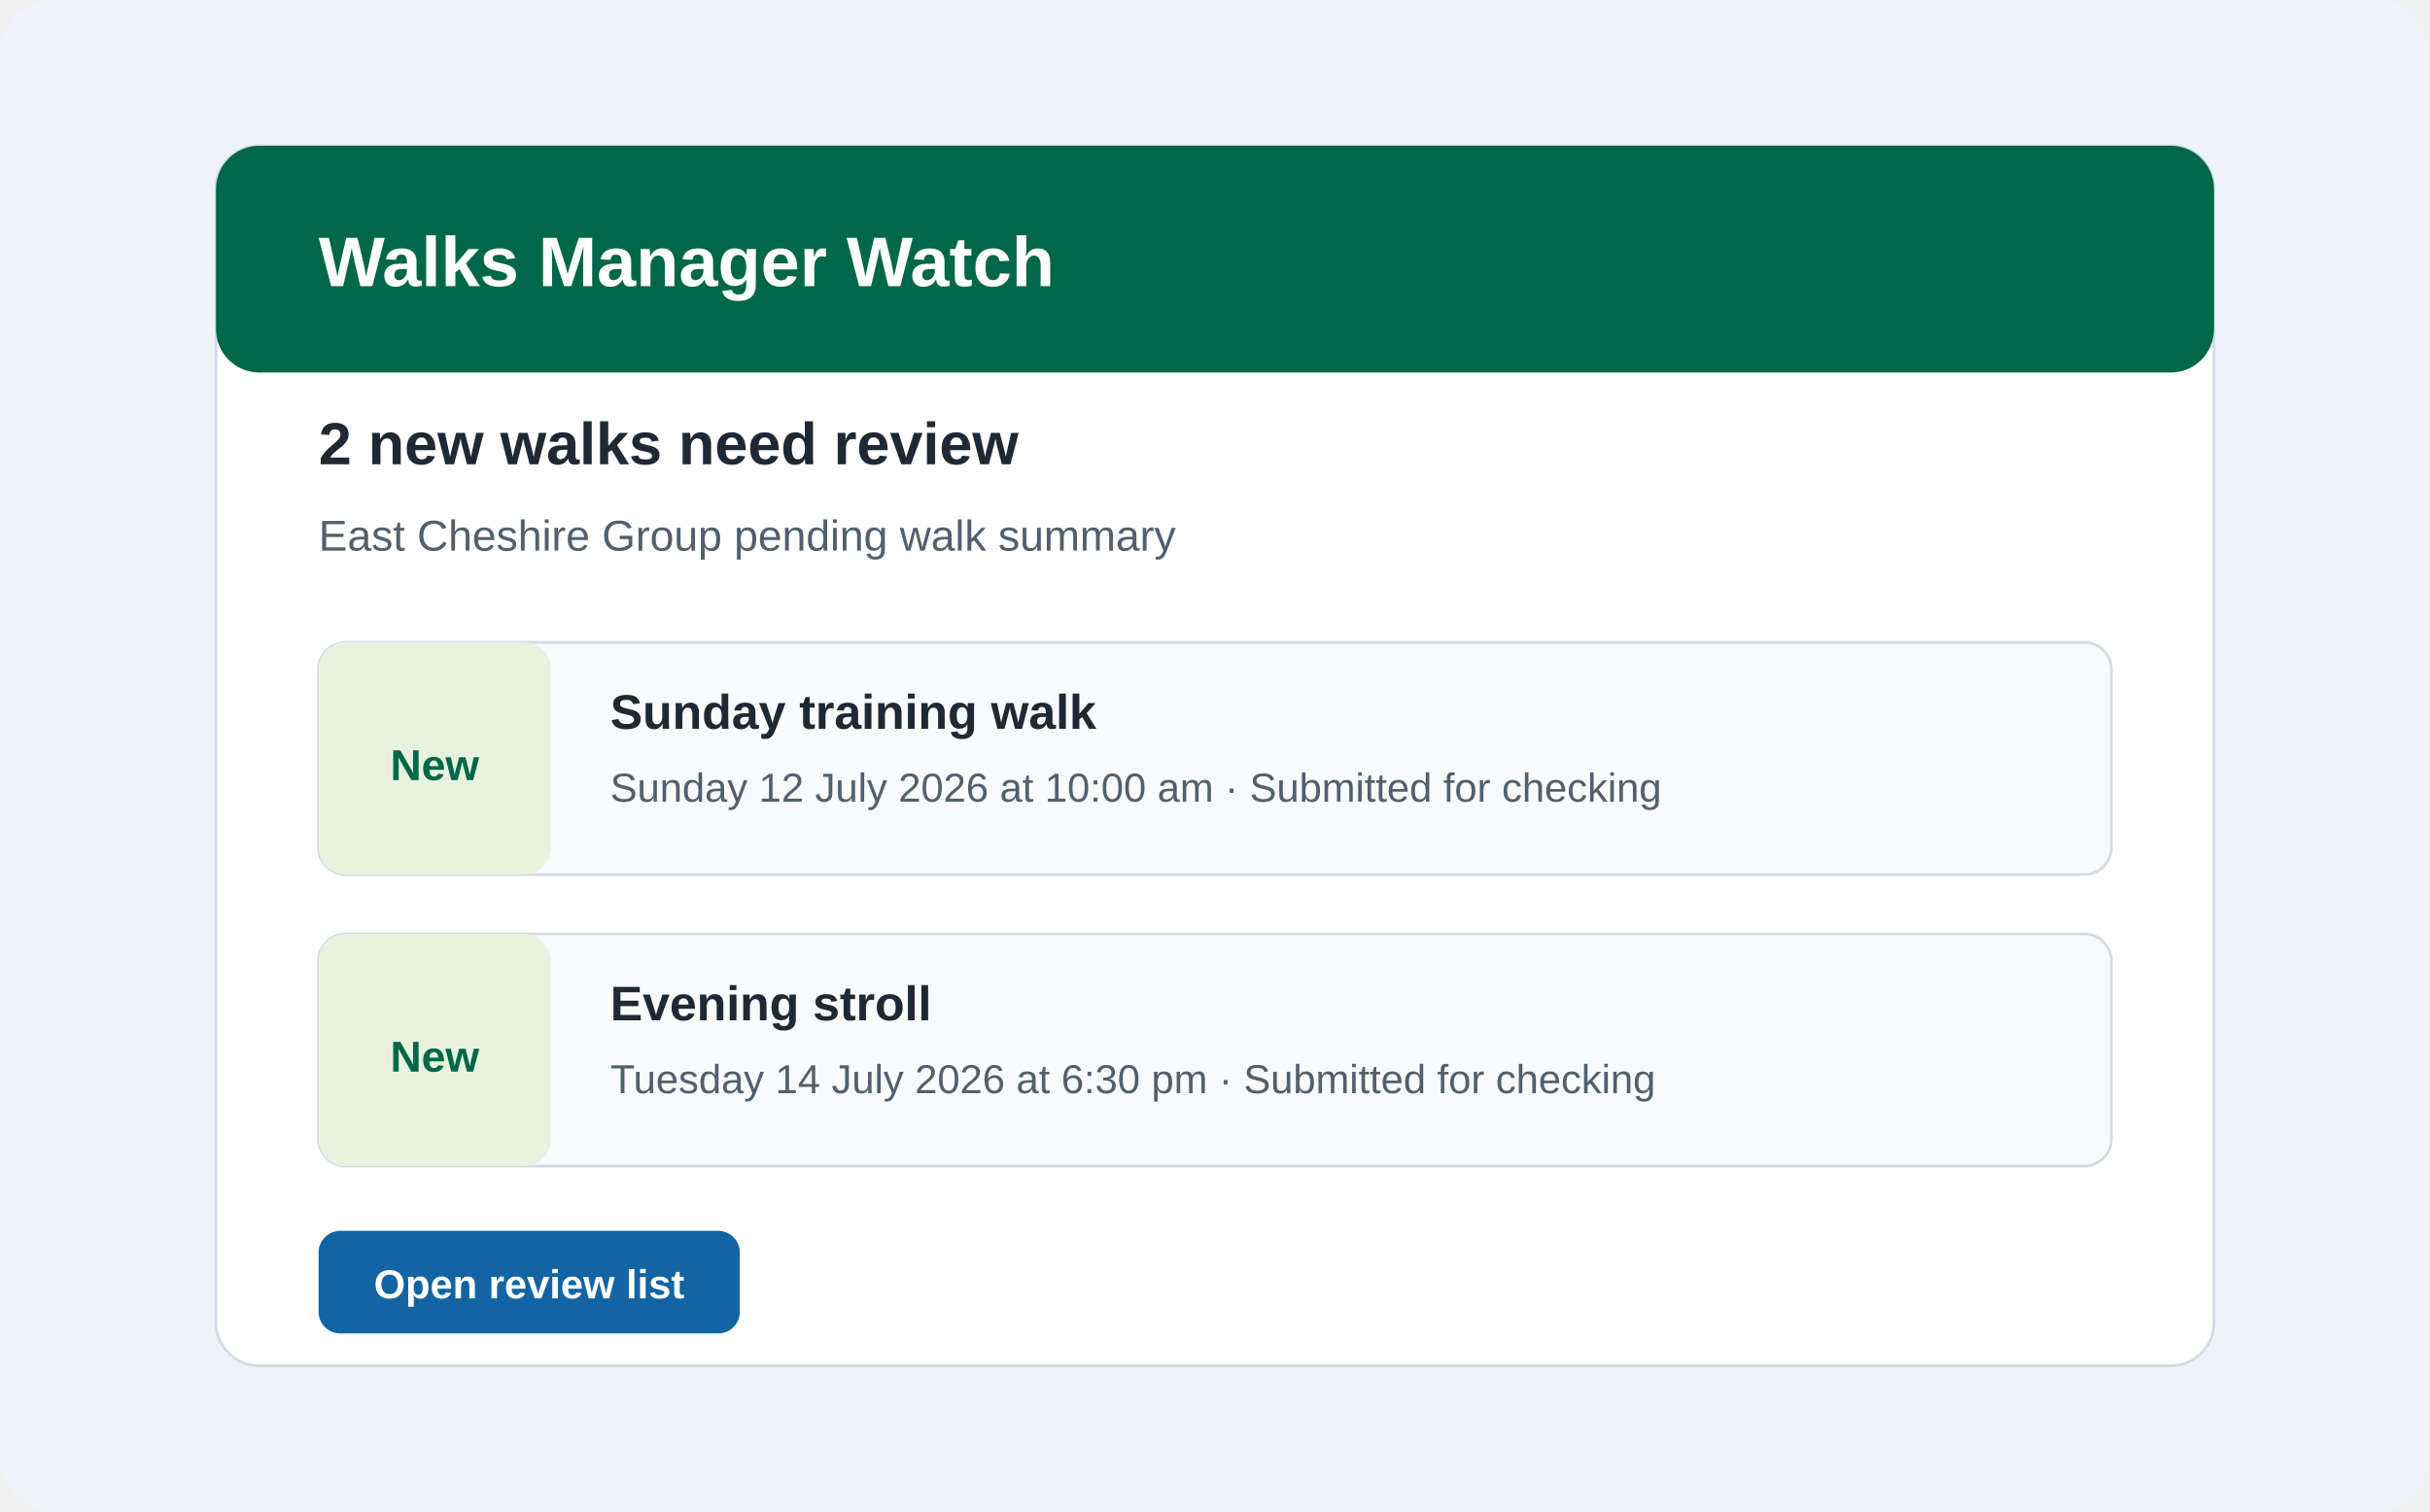
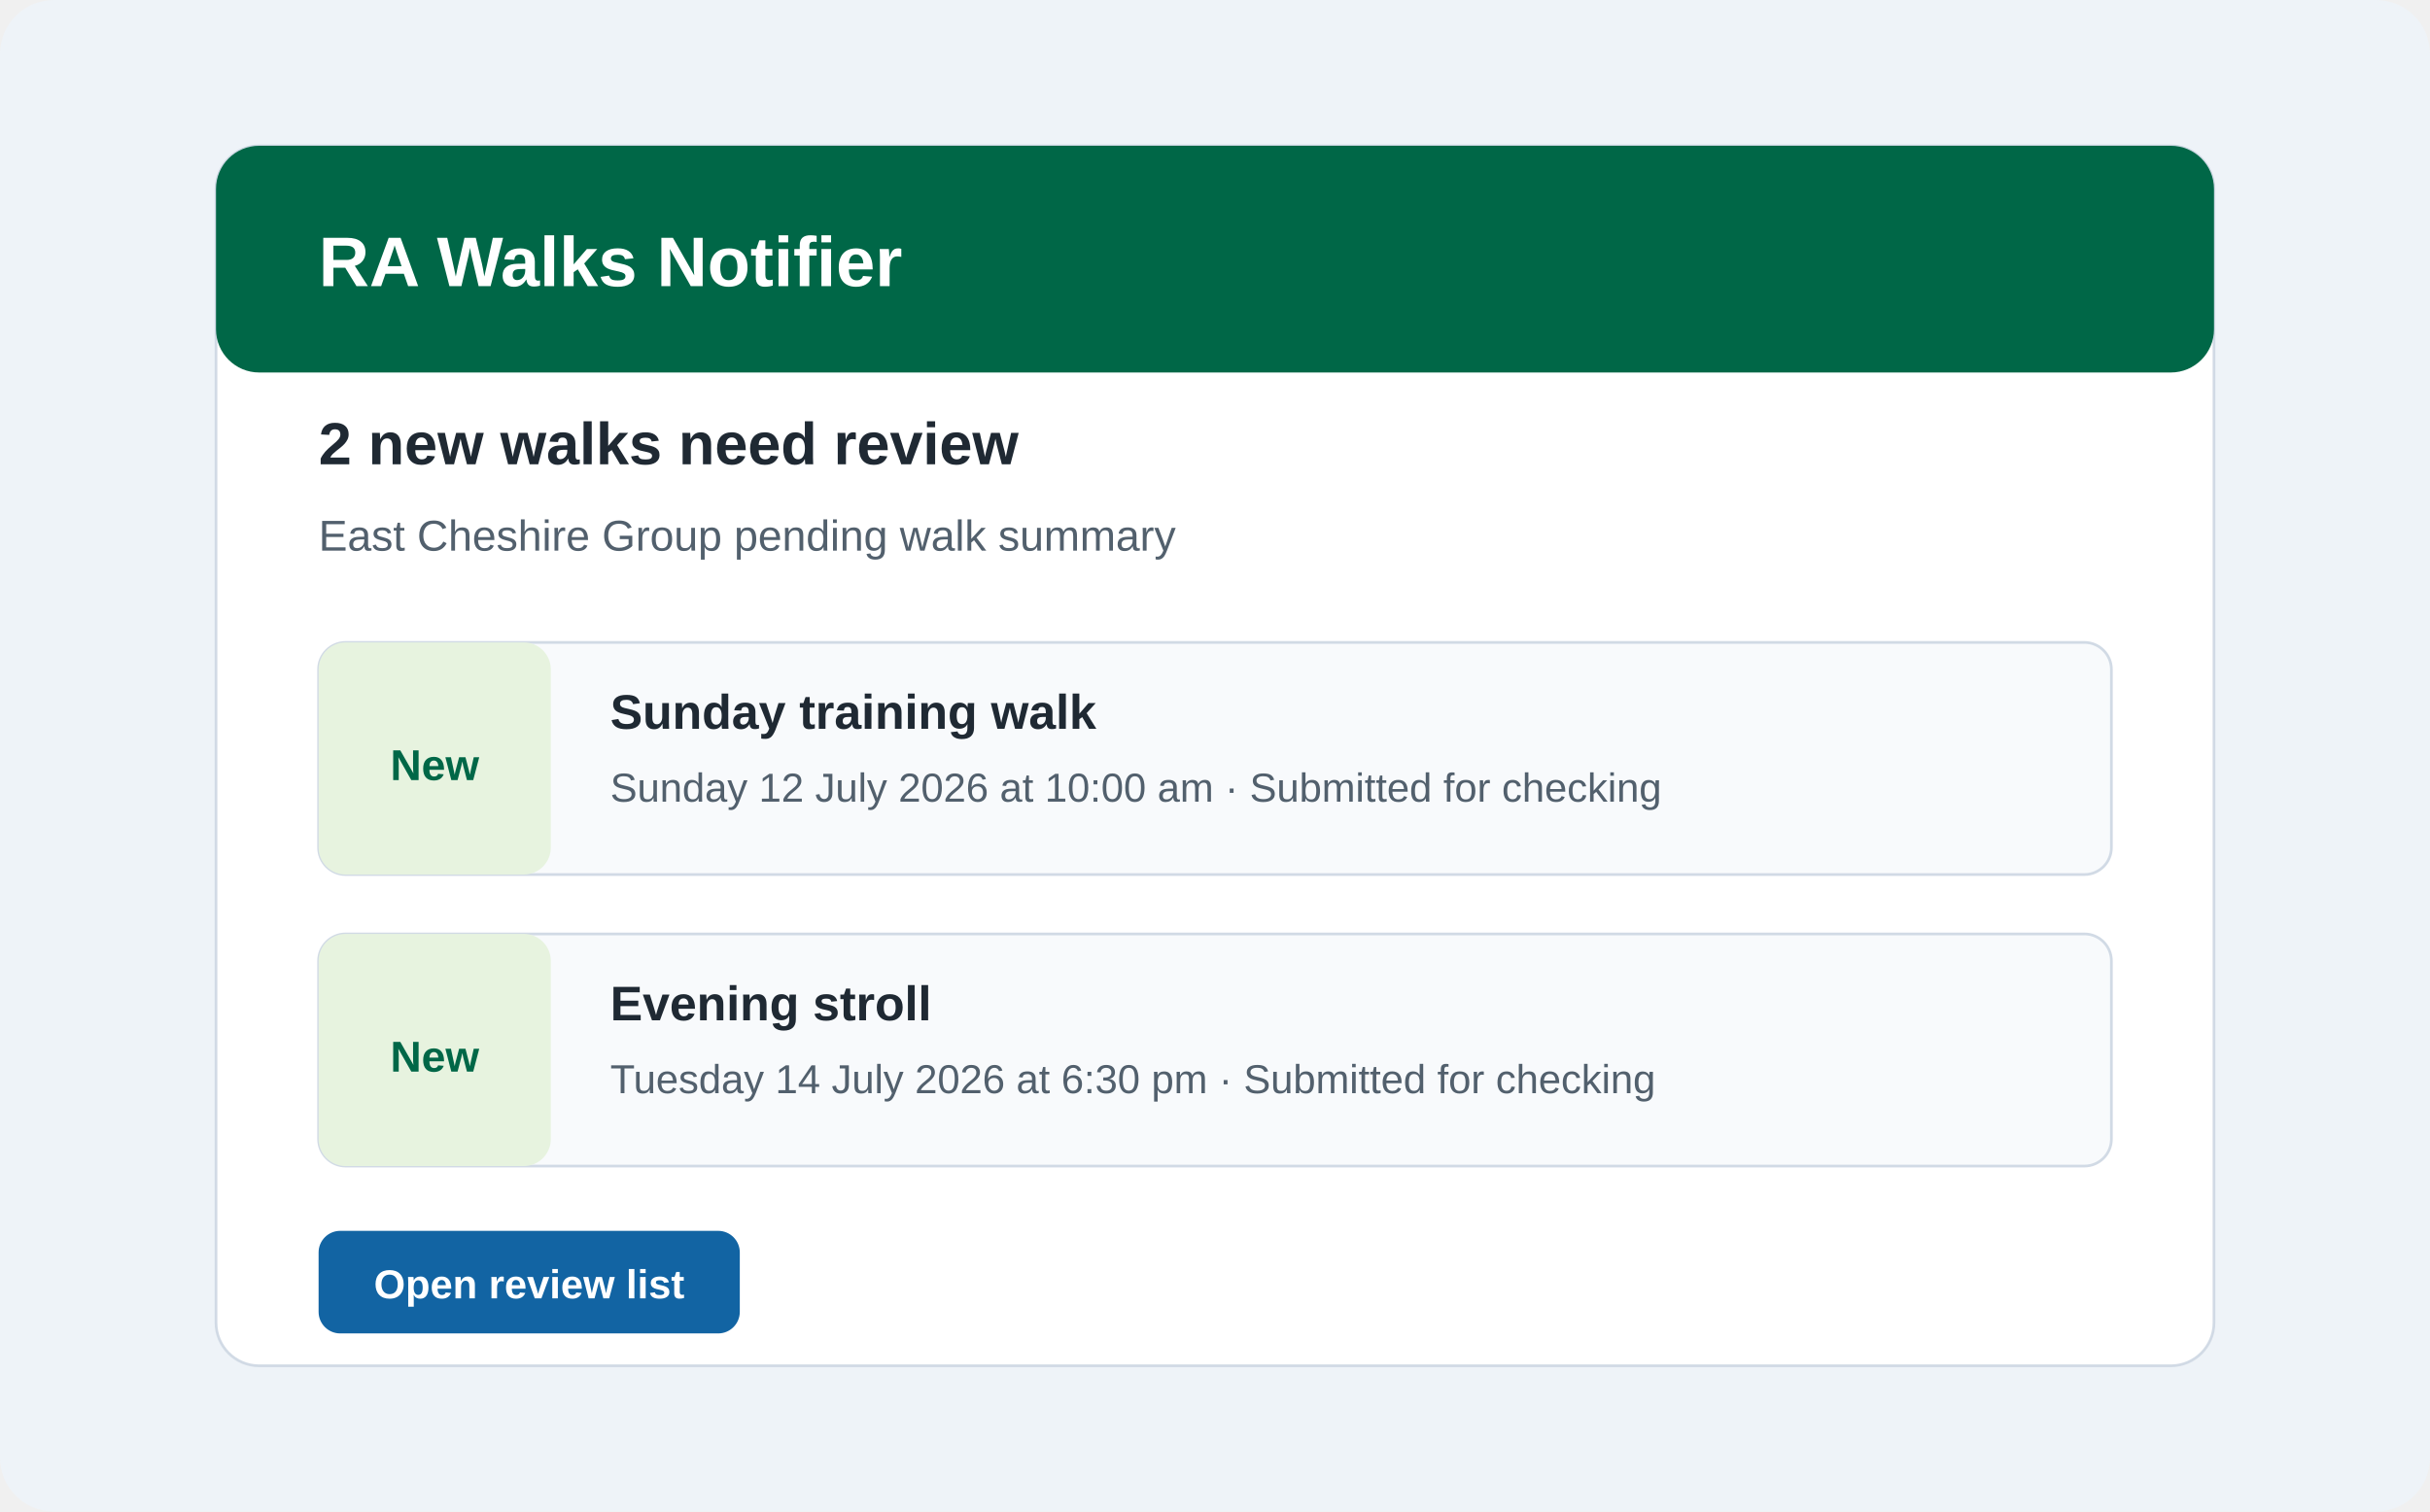
<svg xmlns="http://www.w3.org/2000/svg" viewBox="0 0 900 560" role="img" aria-labelledby="title desc">
  <rect width="900" height="560" rx="20" fill="#eef3f8" />
  <rect x="80" y="54" width="740" height="452" rx="16" fill="#ffffff" stroke="#d1dae5" />
  <rect x="80" y="54" width="740" height="84" rx="16" fill="#006747" />
-   <text x="118" y="106" fill="#ffffff" font-family="-apple-system, BlinkMacSystemFont, 'Segoe UI', Arial, sans-serif" font-size="26" font-weight="800">Walks Manager Watch</text>
+   <text x="118" y="106" fill="#ffffff" font-family="-apple-system, BlinkMacSystemFont, 'Segoe UI', Arial, sans-serif" font-size="26" font-weight="800">RA Walks Notifier</text>
  <text x="118" y="172" fill="#1f2933" font-family="-apple-system, BlinkMacSystemFont, 'Segoe UI', Arial, sans-serif" font-size="22" font-weight="800">2 new walks need review</text>
  <text x="118" y="204" fill="#52606d" font-family="-apple-system, BlinkMacSystemFont, 'Segoe UI', Arial, sans-serif" font-size="16">East Cheshire Group pending walk summary</text>
  <rect x="118" y="238" width="664" height="86" rx="10" fill="#f8fafc" stroke="#d1dae5" />
  <rect x="118" y="238" width="86" height="86" rx="10" fill="#e7f3df" />
  <text x="161" y="289" text-anchor="middle" fill="#006747" font-family="-apple-system, BlinkMacSystemFont, 'Segoe UI', Arial, sans-serif" font-size="16" font-weight="800">New</text>
  <text x="226" y="270" fill="#1f2933" font-family="-apple-system, BlinkMacSystemFont, 'Segoe UI', Arial, sans-serif" font-size="18" font-weight="800">Sunday training walk</text>
  <text x="226" y="297" fill="#52606d" font-family="-apple-system, BlinkMacSystemFont, 'Segoe UI', Arial, sans-serif" font-size="15">Sunday 12 July 2026 at 10:00 am · Submitted for checking</text>
  <rect x="118" y="346" width="664" height="86" rx="10" fill="#f8fafc" stroke="#d1dae5" />
  <rect x="118" y="346" width="86" height="86" rx="10" fill="#e7f3df" />
  <text x="161" y="397" text-anchor="middle" fill="#006747" font-family="-apple-system, BlinkMacSystemFont, 'Segoe UI', Arial, sans-serif" font-size="16" font-weight="800">New</text>
  <text x="226" y="378" fill="#1f2933" font-family="-apple-system, BlinkMacSystemFont, 'Segoe UI', Arial, sans-serif" font-size="18" font-weight="800">Evening stroll</text>
  <text x="226" y="405" fill="#52606d" font-family="-apple-system, BlinkMacSystemFont, 'Segoe UI', Arial, sans-serif" font-size="15">Tuesday 14 July 2026 at 6:30 pm · Submitted for checking</text>
  <rect x="118" y="456" width="156" height="38" rx="8" fill="#1264a3" />
  <text x="196" y="481" text-anchor="middle" fill="#ffffff" font-family="-apple-system, BlinkMacSystemFont, 'Segoe UI', Arial, sans-serif" font-size="15" font-weight="700">Open review list</text>
</svg>
